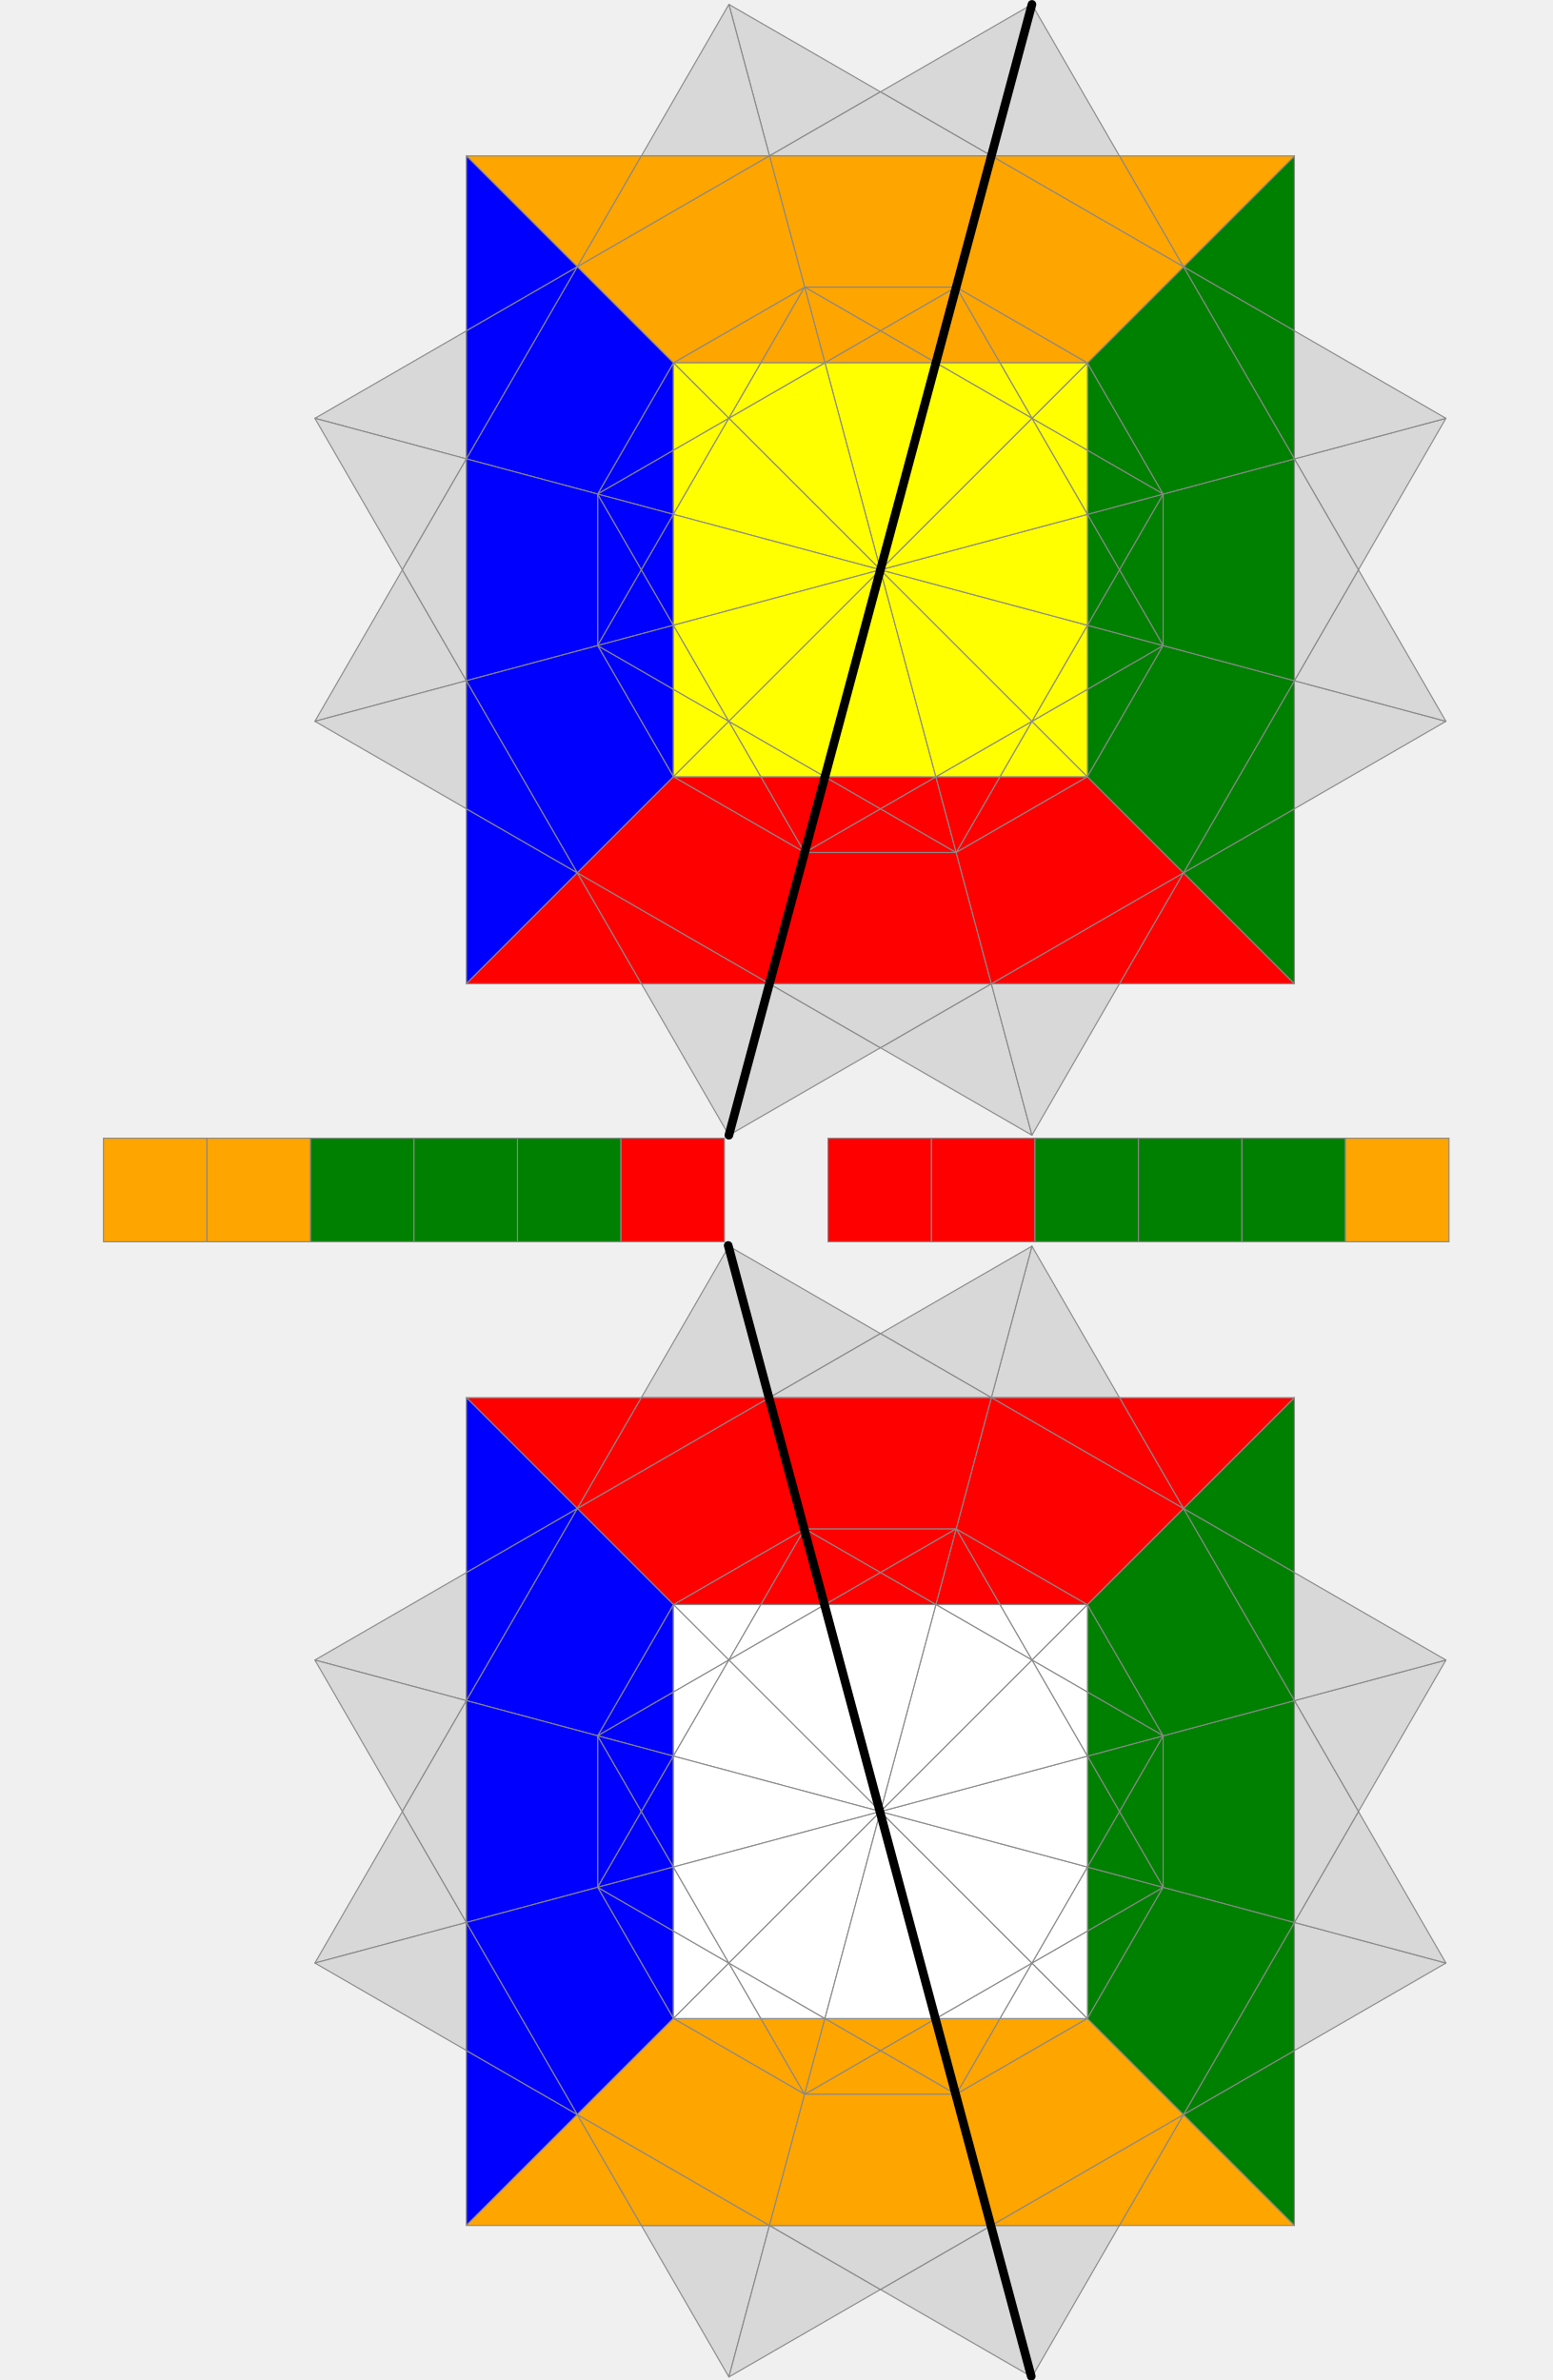
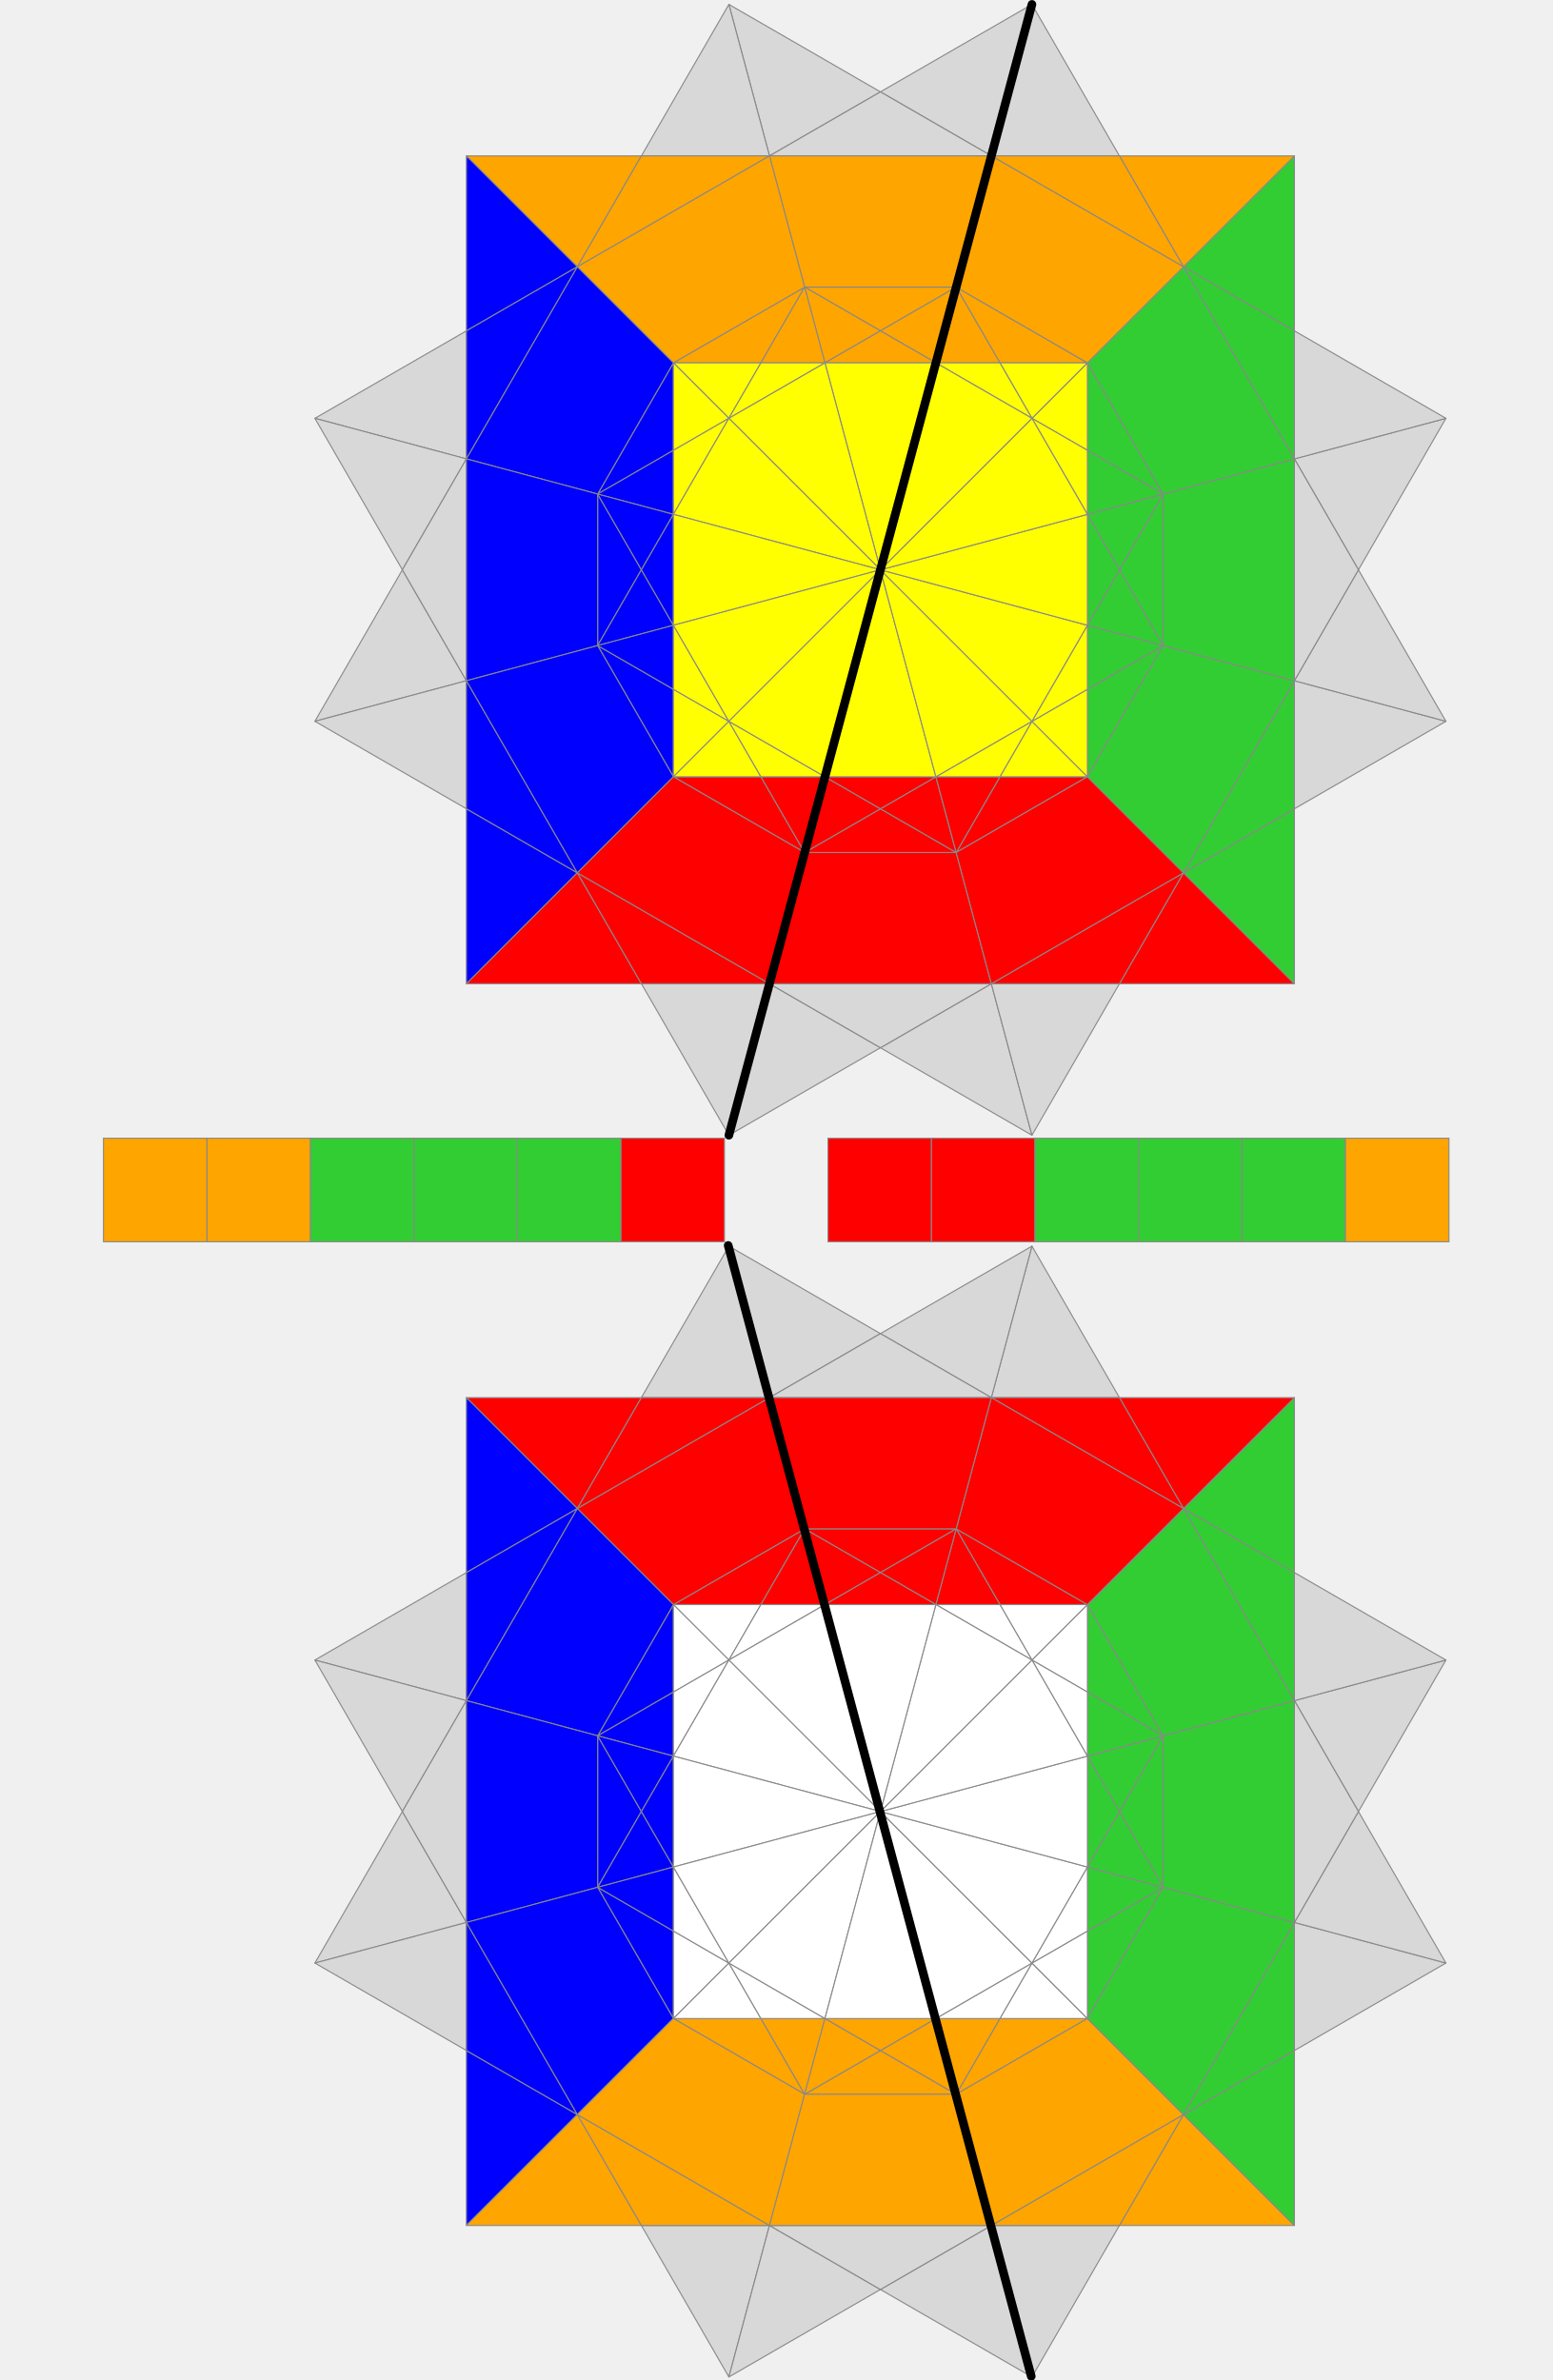
<svg xmlns="http://www.w3.org/2000/svg" width="360px" height="552px" viewBox="0 0 360 552" version="1.1">
  <g id="sq1-fancy" stroke="#888" stroke-width="0.25" fill="none" fill-rule="evenodd">
    <g id="EQUATOR" transform="translate(24, 264)">
      <rect id="EQUATOR-l1-o3" style="fill: red" x="168" y="0" width="24" height="24" />
      <rect id="EQUATOR-l1-o4" style="fill: red" x="192" y="0" width="24" height="24" />
-       <rect id="EQUATOR-l1-o5" style="fill: green" x="216" y="0" width="24" height="24" />
-       <rect id="EQUATOR-l1-o2" style="fill: green" x="240" y="0" width="24" height="24" />
-       <rect id="EQUATOR-l1-o1" style="fill: green" x="264" y="0" width="24" height="24" />
+       <rect id="EQUATOR-l1-o5" style="fill: limegreen" x="216" y="0" width="24" height="24" />
+       <rect id="EQUATOR-l1-o2" style="fill: limegreen" x="240" y="0" width="24" height="24" />
+       <rect id="EQUATOR-l1-o1" style="fill: limegreen" x="264" y="0" width="24" height="24" />
      <rect id="EQUATOR-l1-o0" style="fill: orange" x="288" y="0" width="24" height="24" />
      <rect id="EQUATOR-l0-o3" style="fill: orange" x="0" y="0" width="24" height="24" />
      <rect id="EQUATOR-l0-o4" style="fill: orange" x="24" y="0" width="24" height="24" />
-       <rect id="EQUATOR-l0-o5" style="fill: green" x="48" y="0" width="24" height="24" />
-       <rect id="EQUATOR-l0-o2" style="fill: green" x="72" y="0" width="24" height="24" />
-       <rect id="EQUATOR-l0-o1" style="fill: green" x="96" y="0" width="24" height="24" />
+       <rect id="EQUATOR-l0-o5" style="fill: limegreen" x="48" y="0" width="24" height="24" />
+       <rect id="EQUATOR-l0-o2" style="fill: limegreen" x="72" y="0" width="24" height="24" />
+       <rect id="EQUATOR-l0-o1" style="fill: limegreen" x="96" y="0" width="24" height="24" />
      <rect id="EQUATOR-l0-o0" style="fill: red" x="120" y="0" width="24" height="24" />
    </g>
    <g id="BOTTOM" transform="translate(41, 257)" stroke-linejoin="round">
      <g id="WEDGE-23" transform="translate(130, 88.58846) rotate(120) translate(-130, -88.58846) translate(82, 22.58846)">
        <polygon id="WEDGE-l23-o8" style="fill: #D8D8D8" points="25.723 70.277 40.574 95.999 -2.27373675e-13 96" />
        <polygon id="WEDGE-l23-o7" style="fill: red" points="70.277 96 60.862 131.138 40.574 95.999" />
        <polygon id="WEDGE-l23-o6" style="fill: red" points="70.277 96 40.574 95.999 25.723 70.277" />
        <polygon id="WEDGE-l23-o5" style="fill: red" points="48 47.999 68.287 47.999 78.431 65.569" />
        <polygon id="WEDGE-l23-o4" style="fill: red" points="60.861 35.139 68.287 47.999 48 48" />
        <polygon id="WEDGE-l23-o3" style="fill: white" points="83.138 48 78.431 65.569 68.287 47.999" />
        <polygon id="WEDGE-l23-o2" style="fill: white" points="83.138 48 68.287 47.999 60.862 35.138" />
        <polygon id="WEDGE-l23-o1" style="fill: white" points="96 0 83.138 48 60.862 35.138" />
        <polygon id="WEDGE-l23-o0" style="fill: red" points="70.277 96 25.723 70.277 48 47.999 78.431 65.569" />
      </g>
      <g id="WEDGE-22" transform="translate(97.15768, 115.1577) rotate(90) translate(-97.15768, -115.1577) translate(49.15768, 49.15768)">
        <polygon id="WEDGE-l22-o8" style="fill: blue" points="25.723 70.277 40.574 95.999 -2.27373675e-13 96" />
        <polygon id="WEDGE-l22-o7" style="fill: #D8D8D8" points="70.277 96 60.862 131.138 40.574 95.999" />
        <polygon id="WEDGE-l22-o6" style="fill: blue" points="70.277 96 40.574 95.999 25.723 70.277" />
        <polygon id="WEDGE-l22-o5" style="fill: blue" points="48 47.999 68.287 47.999 78.431 65.569" />
        <polygon id="WEDGE-l22-o4" style="fill: white" points="60.861 35.139 68.287 47.999 48 48" />
        <polygon id="WEDGE-l22-o3" style="fill: blue" points="83.138 48 78.431 65.569 68.287 47.999" />
        <polygon id="WEDGE-l22-o2" style="fill: white" points="83.138 48 68.287 47.999 60.862 35.138" />
        <polygon id="WEDGE-l22-o1" style="fill: white" points="96 0 83.138 48 60.862 35.138" />
        <polygon id="WEDGE-l22-o0" style="fill: blue" points="70.277 96 25.723 70.277 48 47.999 78.431 65.569" />
      </g>
      <g id="WEDGE-21" transform="translate(82, 154.5885) rotate(60) translate(-82, -154.5885) translate(34, 88.58846)">
        <polygon id="WEDGE-l21-o8" style="fill: #D8D8D8" points="25.723 70.277 40.574 95.999 -2.27373675e-13 96" />
        <polygon id="WEDGE-l21-o7" style="fill: #D8D8D8" points="70.277 96 60.862 131.138 40.574 95.999" />
        <polygon id="WEDGE-l21-o6" style="fill: #D8D8D8" points="70.277 96 40.574 95.999 25.723 70.277" />
        <polygon id="WEDGE-l21-o5" style="fill: blue" points="48 47.999 68.287 47.999 78.431 65.569" />
        <polygon id="WEDGE-l21-o4" style="fill: blue" points="60.861 35.139 68.287 47.999 48 48" />
        <polygon id="WEDGE-l21-o3" style="fill: blue" points="83.138 48 78.431 65.569 68.287 47.999" />
        <polygon id="WEDGE-l21-o2" style="fill: blue" points="83.138 48 68.287 47.999 60.862 35.138" />
        <polygon id="WEDGE-l21-o1" style="fill: white" points="96 0 83.138 48 60.862 35.138" />
        <polygon id="WEDGE-l21-o0" style="fill: blue" points="70.277 96 25.723 70.277 48 47.999 78.431 65.569" />
      </g>
      <g id="WEDGE-20" transform="translate(88.58846, 196.3154) rotate(30) translate(-88.58846, -196.3154) translate(40.58846, 130.3154)">
        <polygon id="WEDGE-l20-o8" style="fill: #D8D8D8" points="25.723 70.277 40.574 95.999 -2.27373675e-13 96" />
        <polygon id="WEDGE-l20-o7" style="fill: blue" points="70.277 96 60.862 131.138 40.574 95.999" />
        <polygon id="WEDGE-l20-o6" style="fill: blue" points="70.277 96 40.574 95.999 25.723 70.277" />
        <polygon id="WEDGE-l20-o5" style="fill: blue" points="48 47.999 68.287 47.999 78.431 65.569" />
        <polygon id="WEDGE-l20-o4" style="fill: blue" points="60.861 35.139 68.287 47.999 48 48" />
        <polygon id="WEDGE-l20-o3" style="fill: white" points="83.138 48 78.431 65.569 68.287 47.999" />
        <polygon id="WEDGE-l20-o2" style="fill: white" points="83.138 48 68.287 47.999 60.862 35.138" />
        <polygon id="WEDGE-l20-o1" style="fill: white" points="96 0 83.138 48 60.862 35.138" />
        <polygon id="WEDGE-l20-o0" style="fill: blue" points="70.277 96 25.723 70.277 48 47.999 78.431 65.569" />
      </g>
      <g id="WEDGE-19" transform="translate(67.15768, 163.1577)">
        <polygon id="WEDGE-l19-o8" style="fill: orange" points="25.723 70.277 40.574 95.999 -2.27373675e-13 96" />
        <polygon id="WEDGE-l19-o7" style="fill: #D8D8D8" points="70.277 96 60.862 131.138 40.574 95.999" />
        <polygon id="WEDGE-l19-o6" style="fill: orange" points="70.277 96 40.574 95.999 25.723 70.277" />
        <polygon id="WEDGE-l19-o5" style="fill: orange" points="48 47.999 68.287 47.999 78.431 65.569" />
        <polygon id="WEDGE-l19-o4" style="fill: white" points="60.861 35.139 68.287 47.999 48 48" />
        <polygon id="WEDGE-l19-o3" style="fill: orange" points="83.138 48 78.431 65.569 68.287 47.999" />
        <polygon id="WEDGE-l19-o2" style="fill: white" points="83.138 48 68.287 47.999 60.862 35.138" />
        <polygon id="WEDGE-l19-o1" style="fill: white" points="96 0 83.138 48 60.862 35.138" />
        <polygon id="WEDGE-l19-o0" style="fill: orange" points="70.277 96 25.723 70.277 48 47.999 78.431 65.569" />
      </g>
      <g id="WEDGE-18" transform="translate(154.5885, 244.3154) scale(-1, -1) rotate(150) translate(-154.5885, -244.3154) translate(106.5885, 178.3154)">
        <polygon id="WEDGE-l18-o8" style="fill: #D8D8D8" points="25.723 70.277 40.574 95.999 -2.27373675e-13 96" />
        <polygon id="WEDGE-l18-o7" style="fill: #D8D8D8" points="70.277 96 60.862 131.138 40.574 95.999" />
        <polygon id="WEDGE-l18-o6" style="fill: #D8D8D8" points="70.277 96 40.574 95.999 25.723 70.277" />
        <polygon id="WEDGE-l18-o5" style="fill: orange" points="48 47.999 68.287 47.999 78.431 65.569" />
        <polygon id="WEDGE-l18-o4" style="fill: orange" points="60.861 35.139 68.287 47.999 48 48" />
        <polygon id="WEDGE-l18-o3" style="fill: orange" points="83.138 48 78.431 65.569 68.287 47.999" />
        <polygon id="WEDGE-l18-o2" style="fill: orange" points="83.138 48 68.287 47.999 60.862 35.138" />
        <polygon id="WEDGE-l18-o1" style="fill: white" points="96 0 83.138 48 60.862 35.138" />
        <polygon id="WEDGE-l18-o0" style="fill: orange" points="70.277 96 25.723 70.277 48 47.999 78.431 65.569" />
      </g>
      <g id="WEDGE-17" transform="translate(196.3154, 237.7269) scale(-1, -1) rotate(120) translate(-196.3154, -237.7269) translate(148.3154, 171.7269)">
        <polygon id="WEDGE-l17-o8" style="fill: #D8D8D8" points="25.723 70.277 40.574 95.999 -2.27373675e-13 96" />
        <polygon id="WEDGE-l17-o7" style="fill: orange" points="70.277 96 60.862 131.138 40.574 95.999" />
        <polygon id="WEDGE-l17-o6" style="fill: orange" points="70.277 96 40.574 95.999 25.723 70.277" />
        <polygon id="WEDGE-l17-o5" style="fill: orange" points="48 47.999 68.287 47.999 78.431 65.569" />
        <polygon id="WEDGE-l17-o4" style="fill: orange" points="60.861 35.139 68.287 47.999 48 48" />
        <polygon id="WEDGE-l17-o3" style="fill: white" points="83.138 48 78.431 65.569 68.287 47.999" />
        <polygon id="WEDGE-l17-o2" style="fill: white" points="83.138 48 68.287 47.999 60.862 35.138" />
        <polygon id="WEDGE-l17-o1" style="fill: white" points="96 0 83.138 48 60.862 35.138" />
        <polygon id="WEDGE-l17-o0" style="fill: orange" points="70.277 96 25.723 70.277 48 47.999 78.431 65.569" />
      </g>
      <g id="WEDGE-16" transform="translate(229.1577, 211.1577) scale(-1, -1) rotate(90) translate(-229.1577, -211.1577) translate(181.1577, 145.1577)">
-         <polygon id="WEDGE-l16-o8" style="fill: green" points="25.723 70.277 40.574 95.999 -2.27373675e-13 96" />
+         <polygon id="WEDGE-l16-o8" style="fill: limegreen" points="25.723 70.277 40.574 95.999 -2.27373675e-13 96" />
        <polygon id="WEDGE-l16-o7" style="fill: #D8D8D8" points="70.277 96 60.862 131.138 40.574 95.999" />
-         <polygon id="WEDGE-l16-o6" style="fill: green" points="70.277 96 40.574 95.999 25.723 70.277" />
-         <polygon id="WEDGE-l16-o5" style="fill: green" points="48 47.999 68.287 47.999 78.431 65.569" />
+         <polygon id="WEDGE-l16-o6" style="fill: limegreen" points="70.277 96 40.574 95.999 25.723 70.277" />
+         <polygon id="WEDGE-l16-o5" style="fill: limegreen" points="48 47.999 68.287 47.999 78.431 65.569" />
        <polygon id="WEDGE-l16-o4" style="fill: white" points="60.861 35.139 68.287 47.999 48 48" />
-         <polygon id="WEDGE-l16-o3" style="fill: green" points="83.138 48 78.431 65.569 68.287 47.999" />
+         <polygon id="WEDGE-l16-o3" style="fill: limegreen" points="83.138 48 78.431 65.569 68.287 47.999" />
        <polygon id="WEDGE-l16-o2" style="fill: white" points="83.138 48 68.287 47.999 60.862 35.138" />
        <polygon id="WEDGE-l16-o1" style="fill: white" points="96 0 83.138 48 60.862 35.138" />
-         <polygon id="WEDGE-l16-o0" style="fill: green" points="70.277 96 25.723 70.277 48 47.999 78.431 65.569" />
+         <polygon id="WEDGE-l16-o0" style="fill: limegreen" points="70.277 96 25.723 70.277 48 47.999 78.431 65.569" />
      </g>
      <g id="WEDGE-15" transform="translate(244.3154, 171.7269) scale(-1, -1) rotate(60) translate(-244.3154, -171.7269) translate(196.3154, 105.7269)">
        <polygon id="WEDGE-l15-o8" style="fill: #D8D8D8" points="25.723 70.277 40.574 95.999 -2.27373675e-13 96" />
        <polygon id="WEDGE-l15-o7" style="fill: #D8D8D8" points="70.277 96 60.862 131.138 40.574 95.999" />
        <polygon id="WEDGE-l15-o6" style="fill: #D8D8D8" points="70.277 96 40.574 95.999 25.723 70.277" />
-         <polygon id="WEDGE-l15-o5" style="fill: green" points="48 47.999 68.287 47.999 78.431 65.569" />
-         <polygon id="WEDGE-l15-o4" style="fill: green" points="60.861 35.139 68.287 47.999 48 48" />
-         <polygon id="WEDGE-l15-o3" style="fill: green" points="83.138 48 78.431 65.569 68.287 47.999" />
-         <polygon id="WEDGE-l15-o2" style="fill: green" points="83.138 48 68.287 47.999 60.862 35.138" />
+         <polygon id="WEDGE-l15-o5" style="fill: limegreen" points="48 47.999 68.287 47.999 78.431 65.569" />
+         <polygon id="WEDGE-l15-o4" style="fill: limegreen" points="60.861 35.139 68.287 47.999 48 48" />
+         <polygon id="WEDGE-l15-o3" style="fill: limegreen" points="83.138 48 78.431 65.569 68.287 47.999" />
+         <polygon id="WEDGE-l15-o2" style="fill: limegreen" points="83.138 48 68.287 47.999 60.862 35.138" />
        <polygon id="WEDGE-l15-o1" style="fill: white" points="96 0 83.138 48 60.862 35.138" />
-         <polygon id="WEDGE-l15-o0" style="fill: green" points="70.277 96 25.723 70.277 48 47.999 78.431 65.569" />
+         <polygon id="WEDGE-l15-o0" style="fill: limegreen" points="70.277 96 25.723 70.277 48 47.999 78.431 65.569" />
      </g>
      <g id="WEDGE-14" transform="translate(237.7269, 130) scale(-1, -1) rotate(30) translate(-237.7269, -130) translate(189.7269, 64)">
        <polygon id="WEDGE-l14-o8" style="fill: #D8D8D8" points="25.723 70.277 40.574 95.999 -2.27373675e-13 96" />
-         <polygon id="WEDGE-l14-o7" style="fill: green" points="70.277 96 60.862 131.138 40.574 95.999" />
-         <polygon id="WEDGE-l14-o6" style="fill: green" points="70.277 96 40.574 95.999 25.723 70.277" />
-         <polygon id="WEDGE-l14-o5" style="fill: green" points="48 47.999 68.287 47.999 78.431 65.569" />
-         <polygon id="WEDGE-l14-o4" style="fill: green" points="60.861 35.139 68.287 47.999 48 48" />
+         <polygon id="WEDGE-l14-o7" style="fill: limegreen" points="70.277 96 60.862 131.138 40.574 95.999" />
+         <polygon id="WEDGE-l14-o6" style="fill: limegreen" points="70.277 96 40.574 95.999 25.723 70.277" />
+         <polygon id="WEDGE-l14-o5" style="fill: limegreen" points="48 47.999 68.287 47.999 78.431 65.569" />
+         <polygon id="WEDGE-l14-o4" style="fill: limegreen" points="60.861 35.139 68.287 47.999 48 48" />
        <polygon id="WEDGE-l14-o3" style="fill: white" points="83.138 48 78.431 65.569 68.287 47.999" />
        <polygon id="WEDGE-l14-o2" style="fill: white" points="83.138 48 68.287 47.999 60.862 35.138" />
        <polygon id="WEDGE-l14-o1" style="fill: white" points="96 0 83.138 48 60.862 35.138" />
-         <polygon id="WEDGE-l14-o0" style="fill: green" points="70.277 96 25.723 70.277 48 47.999 78.431 65.569" />
+         <polygon id="WEDGE-l14-o0" style="fill: limegreen" points="70.277 96 25.723 70.277 48 47.999 78.431 65.569" />
      </g>
      <g id="WEDGE-13" transform="translate(211.1577, 97.15768) scale(-1, -1) translate(-211.1577, -97.15768) translate(163.1577, 31.15768)">
        <polygon id="WEDGE-l13-o8" style="fill: red" points="25.723 70.277 40.574 95.999 -2.27373675e-13 96" />
        <polygon id="WEDGE-l13-o7" style="fill: #D8D8D8" points="70.277 96 60.862 131.138 40.574 95.999" />
        <polygon id="WEDGE-l13-o6" style="fill: red" points="70.277 96 40.574 95.999 25.723 70.277" />
        <polygon id="WEDGE-l13-o5" style="fill: red" points="48 47.999 68.287 47.999 78.431 65.569" />
        <polygon id="WEDGE-l13-o4" style="fill: white" points="60.861 35.139 68.287 47.999 48 48" />
        <polygon id="WEDGE-l13-o3" style="fill: red" points="83.138 48 78.431 65.569 68.287 47.999" />
        <polygon id="WEDGE-l13-o2" style="fill: white" points="83.138 48 68.287 47.999 60.862 35.138" />
        <polygon id="WEDGE-l13-o1" style="fill: white" points="96 0 83.138 48 60.862 35.138" />
        <polygon id="WEDGE-l13-o0" style="fill: red" points="70.277 96 25.723 70.277 48 47.999 78.431 65.569" />
      </g>
      <g id="WEDGE-12" transform="translate(171.7269, 82) rotate(150) translate(-171.7269, -82) translate(123.7269, 16)">
        <polygon id="WEDGE-l12-o8" style="fill: #D8D8D8" points="25.723 70.277 40.574 95.999 -2.27373675e-13 96" />
        <polygon id="WEDGE-l12-o7" style="fill: #D8D8D8" points="70.277 96 60.862 131.138 40.574 95.999" />
        <polygon id="WEDGE-l12-o6" style="fill: #D8D8D8" points="70.277 96 40.574 95.999 25.723 70.277" />
        <polygon id="WEDGE-l12-o5" style="fill: red" points="48 47.999 68.287 47.999 78.431 65.569" />
        <polygon id="WEDGE-l12-o4" style="fill: red" points="60.861 35.139 68.287 47.999 48 48" />
        <polygon id="WEDGE-l12-o3" style="fill: red" points="83.138 48 78.431 65.569 68.287 47.999" />
        <polygon id="WEDGE-l12-o2" style="fill: red" points="83.138 48 68.287 47.999 60.862 35.138" />
        <polygon id="WEDGE-l12-o1" style="fill: white" points="96 0 83.138 48 60.862 35.138" />
        <polygon id="WEDGE-l12-o0" style="fill: red" points="70.277 96 25.723 70.277 48 47.999 78.431 65.569" />
      </g>
    </g>
    <g id="TOP" transform="translate(41, -31)" stroke-linejoin="round">
      <g id="WEDGE-11" transform="translate(154.5885, 244.3154) scale(-1, -1) rotate(150) translate(-154.5885, -244.3154) translate(106.5885, 178.3154)">
        <polygon id="WEDGE-l11-o8" style="fill: #D8D8D8" points="25.723 70.277 40.574 95.999 -2.27373675e-13 96" />
        <polygon id="WEDGE-l11-o7" style="fill: #D8D8D8" points="70.277 96 60.862 131.138 40.574 95.999" />
        <polygon id="WEDGE-l11-o6" style="fill: #D8D8D8" points="70.277 96 40.574 95.999 25.723 70.277" />
        <polygon id="WEDGE-l11-o5" style="fill: red" points="48 47.999 68.287 47.999 78.431 65.569" />
        <polygon id="WEDGE-l11-o4" style="fill: red" points="60.861 35.139 68.287 47.999 48 48" />
        <polygon id="WEDGE-l11-o3" style="fill: red" points="83.138 48 78.431 65.569 68.287 47.999" />
        <polygon id="WEDGE-l11-o2" style="fill: red" points="83.138 48 68.287 47.999 60.862 35.138" />
        <polygon id="WEDGE-l11-o1" style="fill: yellow" points="96 0 83.138 48 60.862 35.138" />
        <polygon id="WEDGE-l11-o0" style="fill: red" points="70.277 96 25.723 70.277 48 47.999 78.431 65.569" />
      </g>
      <g id="WEDGE-10" transform="translate(196.3154, 237.7269) scale(-1, -1) rotate(120) translate(-196.3154, -237.7269) translate(148.3154, 171.7269)">
        <polygon id="WEDGE-l10-o8" style="fill: #D8D8D8" points="25.723 70.277 40.574 95.999 -2.27373675e-13 96" />
        <polygon id="WEDGE-l10-o7" style="fill: red" points="70.277 96 60.862 131.138 40.574 95.999" />
        <polygon id="WEDGE-l10-o6" style="fill: red" points="70.277 96 40.574 95.999 25.723 70.277" />
        <polygon id="WEDGE-l10-o5" style="fill: red" points="48 47.999 68.287 47.999 78.431 65.569" />
        <polygon id="WEDGE-l10-o4" style="fill: red" points="60.861 35.139 68.287 47.999 48 48" />
        <polygon id="WEDGE-l10-o3" style="fill: yellow" points="83.138 48 78.431 65.569 68.287 47.999" />
        <polygon id="WEDGE-l10-o2" style="fill: yellow" points="83.138 48 68.287 47.999 60.862 35.138" />
        <polygon id="WEDGE-l10-o1" style="fill: yellow" points="96 0 83.138 48 60.862 35.138" />
        <polygon id="WEDGE-l10-o0" style="fill: red" points="70.277 96 25.723 70.277 48 47.999 78.431 65.569" />
      </g>
      <g id="WEDGE-9" transform="translate(229.1577, 211.1577) scale(-1, -1) rotate(90) translate(-229.1577, -211.1577) translate(181.1577, 145.1577)">
-         <polygon id="WEDGE-l9-o8" style="fill: green" points="25.723 70.277 40.574 95.999 -2.27373675e-13 96" />
+         <polygon id="WEDGE-l9-o8" style="fill: limegreen" points="25.723 70.277 40.574 95.999 -2.27373675e-13 96" />
        <polygon id="WEDGE-l9-o7" style="fill: #D8D8D8" points="70.277 96 60.862 131.138 40.574 95.999" />
-         <polygon id="WEDGE-l9-o6" style="fill: green" points="70.277 96 40.574 95.999 25.723 70.277" />
-         <polygon id="WEDGE-l9-o5" style="fill: green" points="48 47.999 68.287 47.999 78.431 65.569" />
+         <polygon id="WEDGE-l9-o6" style="fill: limegreen" points="70.277 96 40.574 95.999 25.723 70.277" />
+         <polygon id="WEDGE-l9-o5" style="fill: limegreen" points="48 47.999 68.287 47.999 78.431 65.569" />
        <polygon id="WEDGE-l9-o4" style="fill: yellow" points="60.861 35.139 68.287 47.999 48 48" />
-         <polygon id="WEDGE-l9-o3" style="fill: green" points="83.138 48 78.431 65.569 68.287 47.999" />
+         <polygon id="WEDGE-l9-o3" style="fill: limegreen" points="83.138 48 78.431 65.569 68.287 47.999" />
        <polygon id="WEDGE-l9-o2" style="fill: yellow" points="83.138 48 68.287 47.999 60.862 35.138" />
        <polygon id="WEDGE-l9-o1" style="fill: yellow" points="96 0 83.138 48 60.862 35.138" />
-         <polygon id="WEDGE-l9-o0" style="fill: green" points="70.277 96 25.723 70.277 48 47.999 78.431 65.569" />
+         <polygon id="WEDGE-l9-o0" style="fill: limegreen" points="70.277 96 25.723 70.277 48 47.999 78.431 65.569" />
      </g>
      <g id="WEDGE-8" transform="translate(244.3154, 171.7269) scale(-1, -1) rotate(60) translate(-244.3154, -171.7269) translate(196.3154, 105.7269)">
        <polygon id="WEDGE-l8-o8" style="fill: #D8D8D8" points="25.723 70.277 40.574 95.999 -2.27373675e-13 96" />
        <polygon id="WEDGE-l8-o7" style="fill: #D8D8D8" points="70.277 96 60.862 131.138 40.574 95.999" />
        <polygon id="WEDGE-l8-o6" style="fill: #D8D8D8" points="70.277 96 40.574 95.999 25.723 70.277" />
-         <polygon id="WEDGE-l8-o5" style="fill: green" points="48 47.999 68.287 47.999 78.431 65.569" />
-         <polygon id="WEDGE-l8-o4" style="fill: green" points="60.861 35.139 68.287 47.999 48 48" />
-         <polygon id="WEDGE-l8-o3" style="fill: green" points="83.138 48 78.431 65.569 68.287 47.999" />
-         <polygon id="WEDGE-l8-o2" style="fill: green" points="83.138 48 68.287 47.999 60.862 35.138" />
+         <polygon id="WEDGE-l8-o5" style="fill: limegreen" points="48 47.999 68.287 47.999 78.431 65.569" />
+         <polygon id="WEDGE-l8-o4" style="fill: limegreen" points="60.861 35.139 68.287 47.999 48 48" />
+         <polygon id="WEDGE-l8-o3" style="fill: limegreen" points="83.138 48 78.431 65.569 68.287 47.999" />
+         <polygon id="WEDGE-l8-o2" style="fill: limegreen" points="83.138 48 68.287 47.999 60.862 35.138" />
        <polygon id="WEDGE-l8-o1" style="fill: yellow" points="96 0 83.138 48 60.862 35.138" />
-         <polygon id="WEDGE-l8-o0" style="fill: green" points="70.277 96 25.723 70.277 48 47.999 78.431 65.569" />
+         <polygon id="WEDGE-l8-o0" style="fill: limegreen" points="70.277 96 25.723 70.277 48 47.999 78.431 65.569" />
      </g>
      <g id="WEDGE-7" transform="translate(237.7269, 130) scale(-1, -1) rotate(30) translate(-237.7269, -130) translate(189.7269, 64)">
        <polygon id="WEDGE-l7-o8" style="fill: #D8D8D8" points="25.723 70.277 40.574 95.999 -2.27373675e-13 96" />
-         <polygon id="WEDGE-l7-o7" style="fill: green" points="70.277 96 60.862 131.138 40.574 95.999" />
-         <polygon id="WEDGE-l7-o6" style="fill: green" points="70.277 96 40.574 95.999 25.723 70.277" />
-         <polygon id="WEDGE-l7-o5" style="fill: green" points="48 47.999 68.287 47.999 78.431 65.569" />
-         <polygon id="WEDGE-l7-o4" style="fill: green" points="60.861 35.139 68.287 47.999 48 48" />
+         <polygon id="WEDGE-l7-o7" style="fill: limegreen" points="70.277 96 60.862 131.138 40.574 95.999" />
+         <polygon id="WEDGE-l7-o6" style="fill: limegreen" points="70.277 96 40.574 95.999 25.723 70.277" />
+         <polygon id="WEDGE-l7-o5" style="fill: limegreen" points="48 47.999 68.287 47.999 78.431 65.569" />
+         <polygon id="WEDGE-l7-o4" style="fill: limegreen" points="60.861 35.139 68.287 47.999 48 48" />
        <polygon id="WEDGE-l7-o3" style="fill: yellow" points="83.138 48 78.431 65.569 68.287 47.999" />
        <polygon id="WEDGE-l7-o2" style="fill: yellow" points="83.138 48 68.287 47.999 60.862 35.138" />
        <polygon id="WEDGE-l7-o1" style="fill: yellow" points="96 0 83.138 48 60.862 35.138" />
-         <polygon id="WEDGE-l7-o0" style="fill: green" points="70.277 96 25.723 70.277 48 47.999 78.431 65.569" />
+         <polygon id="WEDGE-l7-o0" style="fill: limegreen" points="70.277 96 25.723 70.277 48 47.999 78.431 65.569" />
      </g>
      <g id="WEDGE-6" transform="translate(211.1577, 97.15768) scale(-1, -1) translate(-211.1577, -97.15768) translate(163.1577, 31.15768)">
        <polygon id="WEDGE-l6-o8" style="fill: orange" points="25.723 70.277 40.574 95.999 -2.27373675e-13 96" />
        <polygon id="WEDGE-l6-o7" style="fill: #D8D8D8" points="70.277 96 60.862 131.138 40.574 95.999" />
        <polygon id="WEDGE-l6-o6" style="fill: orange" points="70.277 96 40.574 95.999 25.723 70.277" />
        <polygon id="WEDGE-l6-o5" style="fill: orange" points="48 47.999 68.287 47.999 78.431 65.569" />
        <polygon id="WEDGE-l6-o4" style="fill: yellow" points="60.861 35.139 68.287 47.999 48 48" />
        <polygon id="WEDGE-l6-o3" style="fill: orange" points="83.138 48 78.431 65.569 68.287 47.999" />
        <polygon id="WEDGE-l6-o2" style="fill: yellow" points="83.138 48 68.287 47.999 60.862 35.138" />
        <polygon id="WEDGE-l6-o1" style="fill: yellow" points="96 0 83.138 48 60.862 35.138" />
        <polygon id="WEDGE-l6-o0" style="fill: orange" points="70.277 96 25.723 70.277 48 47.999 78.431 65.569" />
      </g>
      <g id="WEDGE-5" transform="translate(171.7269, 82) rotate(150) translate(-171.7269, -82) translate(123.7269, 16)">
        <polygon id="WEDGE-l5-o8" style="fill: #D8D8D8" points="25.723 70.277 40.574 95.999 -2.27373675e-13 96" />
        <polygon id="WEDGE-l5-o7" style="fill: #D8D8D8" points="70.277 96 60.862 131.138 40.574 95.999" />
        <polygon id="WEDGE-l5-o6" style="fill: #D8D8D8" points="70.277 96 40.574 95.999 25.723 70.277" />
        <polygon id="WEDGE-l5-o5" style="fill: orange" points="48 47.999 68.287 47.999 78.431 65.569" />
        <polygon id="WEDGE-l5-o4" style="fill: orange" points="60.861 35.139 68.287 47.999 48 48" />
        <polygon id="WEDGE-l5-o3" style="fill: orange" points="83.138 48 78.431 65.569 68.287 47.999" />
        <polygon id="WEDGE-l5-o2" style="fill: orange" points="83.138 48 68.287 47.999 60.862 35.138" />
        <polygon id="WEDGE-l5-o1" style="fill: yellow" points="96 0 83.138 48 60.862 35.138" />
        <polygon id="WEDGE-l5-o0" style="fill: orange" points="70.277 96 25.723 70.277 48 47.999 78.431 65.569" />
      </g>
      <g id="WEDGE-4" transform="translate(130, 88.58846) rotate(120) translate(-130, -88.58846) translate(82, 22.58846)">
        <polygon id="WEDGE-l4-o8" style="fill: #D8D8D8" points="25.723 70.277 40.574 95.999 -2.27373675e-13 96" />
        <polygon id="WEDGE-l4-o7" style="fill: orange" points="70.277 96 60.862 131.138 40.574 95.999" />
        <polygon id="WEDGE-l4-o6" style="fill: orange" points="70.277 96 40.574 95.999 25.723 70.277" />
        <polygon id="WEDGE-l4-o5" style="fill: orange" points="48 47.999 68.287 47.999 78.431 65.569" />
        <polygon id="WEDGE-l4-o4" style="fill: orange" points="60.861 35.139 68.287 47.999 48 48" />
        <polygon id="WEDGE-l4-o3" style="fill: yellow" points="83.138 48 78.431 65.569 68.287 47.999" />
        <polygon id="WEDGE-l4-o2" style="fill: yellow" points="83.138 48 68.287 47.999 60.862 35.138" />
        <polygon id="WEDGE-l4-o1" style="fill: yellow" points="96 0 83.138 48 60.862 35.138" />
        <polygon id="WEDGE-l4-o0" style="fill: orange" points="70.277 96 25.723 70.277 48 47.999 78.431 65.569" />
      </g>
      <g id="WEDGE-3" transform="translate(97.15768, 115.1577) rotate(90) translate(-97.15768, -115.1577) translate(49.15768, 49.15768)">
        <polygon id="WEDGE-l3-o8" style="fill: blue" points="25.723 70.277 40.574 95.999 -2.27373675e-13 96" />
        <polygon id="WEDGE-l3-o7" style="fill: #D8D8D8" points="70.277 96 60.862 131.138 40.574 95.999" />
        <polygon id="WEDGE-l3-o6" style="fill: blue" points="70.277 96 40.574 95.999 25.723 70.277" />
        <polygon id="WEDGE-l3-o5" style="fill: blue" points="48 47.999 68.287 47.999 78.431 65.569" />
        <polygon id="WEDGE-l3-o4" style="fill: yellow" points="60.861 35.139 68.287 47.999 48 48" />
        <polygon id="WEDGE-l3-o3" style="fill: blue" points="83.138 48 78.431 65.569 68.287 47.999" />
        <polygon id="WEDGE-l3-o2" style="fill: yellow" points="83.138 48 68.287 47.999 60.862 35.138" />
        <polygon id="WEDGE-l3-o1" style="fill: yellow" points="96 0 83.138 48 60.862 35.138" />
        <polygon id="WEDGE-l3-o0" style="fill: blue" points="70.277 96 25.723 70.277 48 47.999 78.431 65.569" />
      </g>
      <g id="WEDGE-2" transform="translate(82, 154.5885) rotate(60) translate(-82, -154.5885) translate(34, 88.58846)">
        <polygon id="WEDGE-l2-o8" style="fill: #D8D8D8" points="25.723 70.277 40.574 95.999 -2.27373675e-13 96" />
        <polygon id="WEDGE-l2-o7" style="fill: #D8D8D8" points="70.277 96 60.862 131.138 40.574 95.999" />
        <polygon id="WEDGE-l2-o6" style="fill: #D8D8D8" points="70.277 96 40.574 95.999 25.723 70.277" />
        <polygon id="WEDGE-l2-o5" style="fill: blue" points="48 47.999 68.287 47.999 78.431 65.569" />
        <polygon id="WEDGE-l2-o4" style="fill: blue" points="60.861 35.139 68.287 47.999 48 48" />
        <polygon id="WEDGE-l2-o3" style="fill: blue" points="83.138 48 78.431 65.569 68.287 47.999" />
        <polygon id="WEDGE-l2-o2" style="fill: blue" points="83.138 48 68.287 47.999 60.862 35.138" />
        <polygon id="WEDGE-l2-o1" style="fill: yellow" points="96 0 83.138 48 60.862 35.138" />
        <polygon id="WEDGE-l2-o0" style="fill: blue" points="70.277 96 25.723 70.277 48 47.999 78.431 65.569" />
      </g>
      <g id="WEDGE-1" transform="translate(88.58846, 196.3154) rotate(30) translate(-88.58846, -196.3154) translate(40.58846, 130.3154)">
        <polygon id="WEDGE-l1-o8" style="fill: #D8D8D8" points="25.723 70.277 40.574 95.999 -2.27373675e-13 96" />
        <polygon id="WEDGE-l1-o7" style="fill: blue" points="70.277 96 60.862 131.138 40.574 95.999" />
        <polygon id="WEDGE-l1-o6" style="fill: blue" points="70.277 96 40.574 95.999 25.723 70.277" />
        <polygon id="WEDGE-l1-o5" style="fill: blue" points="48 47.999 68.287 47.999 78.431 65.569" />
        <polygon id="WEDGE-l1-o4" style="fill: blue" points="60.861 35.139 68.287 47.999 48 48" />
        <polygon id="WEDGE-l1-o3" style="fill: yellow" points="83.138 48 78.431 65.569 68.287 47.999" />
        <polygon id="WEDGE-l1-o2" style="fill: yellow" points="83.138 48 68.287 47.999 60.862 35.138" />
        <polygon id="WEDGE-l1-o1" style="fill: yellow" points="96 0 83.138 48 60.862 35.138" />
        <polygon id="WEDGE-l1-o0" style="fill: blue" points="70.277 96 25.723 70.277 48 47.999 78.431 65.569" />
      </g>
      <g id="WEDGE-0" transform="translate(67.15768, 163.1577)">
        <polygon id="WEDGE-l0-o8" style="fill: red" points="25.723 70.277 40.574 95.999 -2.27373675e-13 96" />
        <polygon id="WEDGE-l0-o7" style="fill: #D8D8D8" points="70.277 96 60.862 131.138 40.574 95.999" />
        <polygon id="WEDGE-l0-o6" style="fill: red" points="70.277 96 40.574 95.999 25.723 70.277" />
        <polygon id="WEDGE-l0-o5" style="fill: red" points="48 47.999 68.287 47.999 78.431 65.569" />
        <polygon id="WEDGE-l0-o4" style="fill: yellow" points="60.861 35.139 68.287 47.999 48 48" />
        <polygon id="WEDGE-l0-o3" style="fill: red" points="83.138 48 78.431 65.569 68.287 47.999" />
        <polygon id="WEDGE-l0-o2" style="fill: yellow" points="83.138 48 68.287 47.999 60.862 35.138" />
        <polygon id="WEDGE-l0-o1" style="fill: yellow" points="96 0 83.138 48 60.862 35.138" />
        <polygon id="WEDGE-l0-o0" style="fill: red" points="70.277 96 25.723 70.277 48 47.999 78.431 65.569" />
      </g>
    </g>
    <g id="DIAGONALS" transform="translate(168.8616, 1.019238)" stroke="#000000" stroke-linecap="round" stroke-linejoin="round" stroke-width="2">
      <line x1="0" y1="287.842" x2="70.277" y2="550.119" id="BOTTOM" />
      <line x1="0.158" y1="262.277" x2="70.435" y2="2.27488928e-16" id="TOP" />
    </g>
  </g>
</svg>
